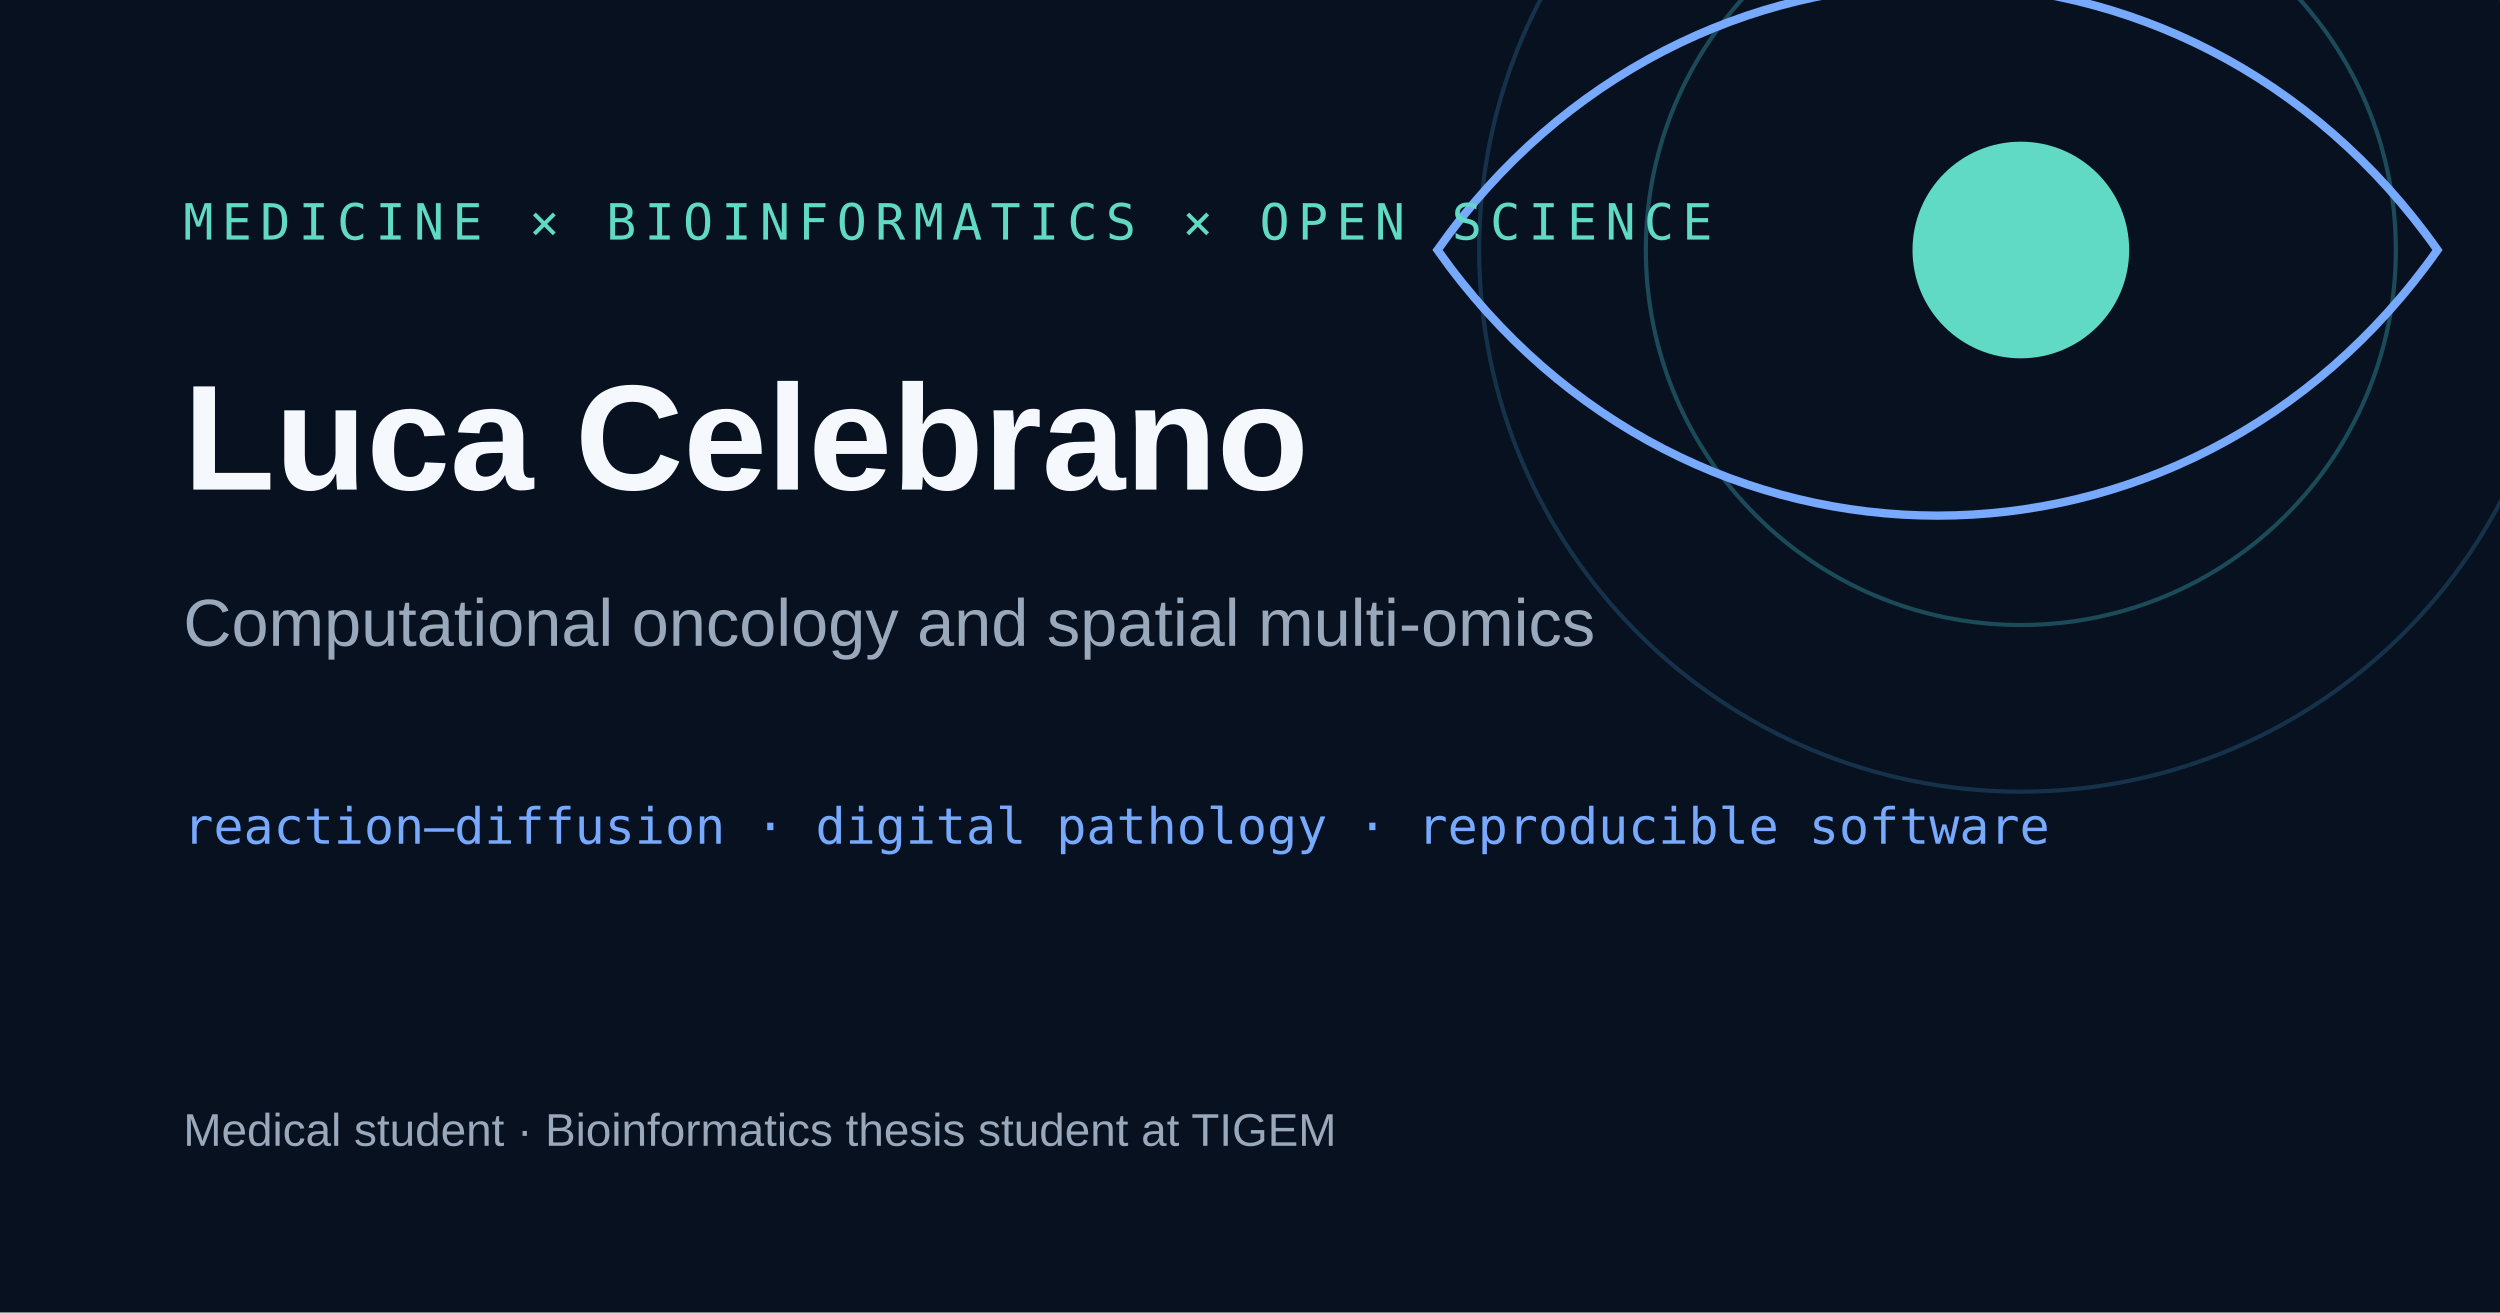
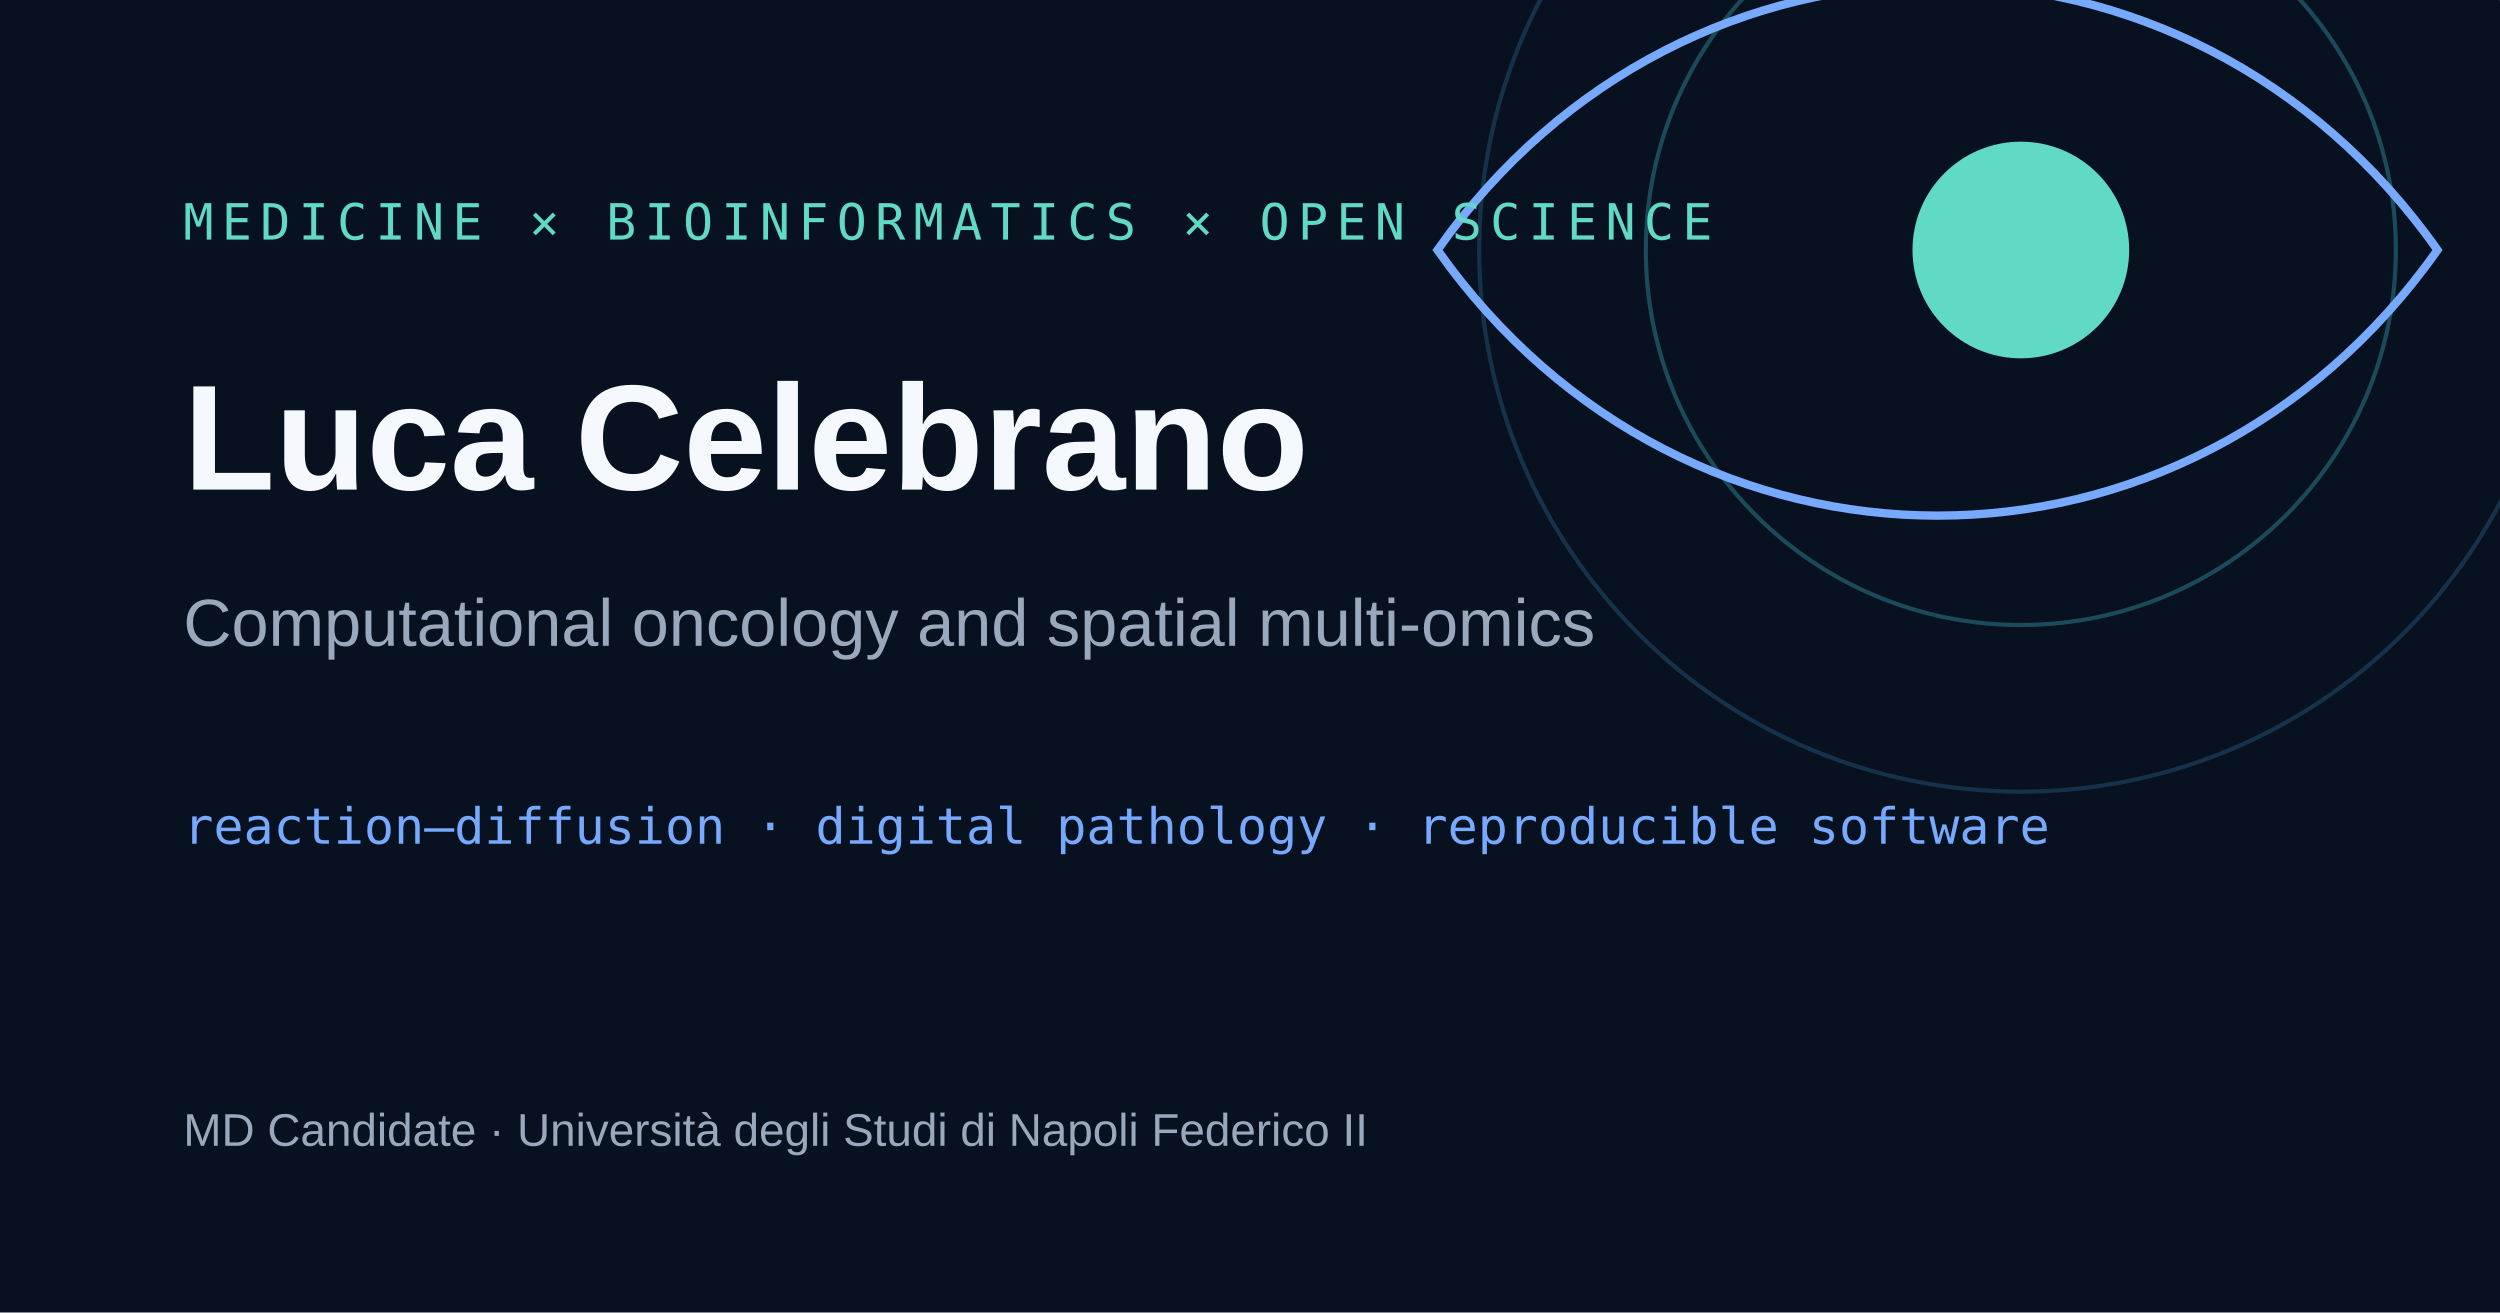
<svg xmlns="http://www.w3.org/2000/svg" width="1200" height="630" viewBox="0 0 1200 630">
  <rect width="1200" height="630" fill="#07111f" />
  <circle cx="970" cy="120" r="260" fill="none" stroke="#15324a" stroke-width="2" />
  <circle cx="970" cy="120" r="180" fill="none" stroke="#1b4a58" stroke-width="2" />
  <circle cx="970" cy="120" r="52" fill="#60d9c5" />
  <path d="M690 120c120-170 360-170 480 0-120 170-360 170-480 0Z" fill="none" stroke="#77a9ff" stroke-width="4" />
  <text x="88" y="115" fill="#60d9c5" font-family="monospace" font-size="24" letter-spacing="4">MEDICINE × BIOINFORMATICS × OPEN SCIENCE</text>
  <text x="88" y="235" fill="#f5f8fc" font-family="Arial, sans-serif" font-size="72" font-weight="700">Luca Celebrano</text>
  <text x="88" y="310" fill="#9aa8bb" font-family="Arial, sans-serif" font-size="32">Computational oncology and spatial multi-omics</text>
  <text x="88" y="405" fill="#77a9ff" font-family="monospace" font-size="24">reaction–diffusion · digital pathology · reproducible software</text>
-   <text x="88" y="550" fill="#9aa8bb" font-family="Arial, sans-serif" font-size="22">Medical student · Bioinformatics thesis student at TIGEM</text>
+   <text x="88" y="550" fill="#9aa8bb" font-family="Arial, sans-serif" font-size="22">MD Candidate · Università degli Studi di Napoli Federico II</text>
</svg>
